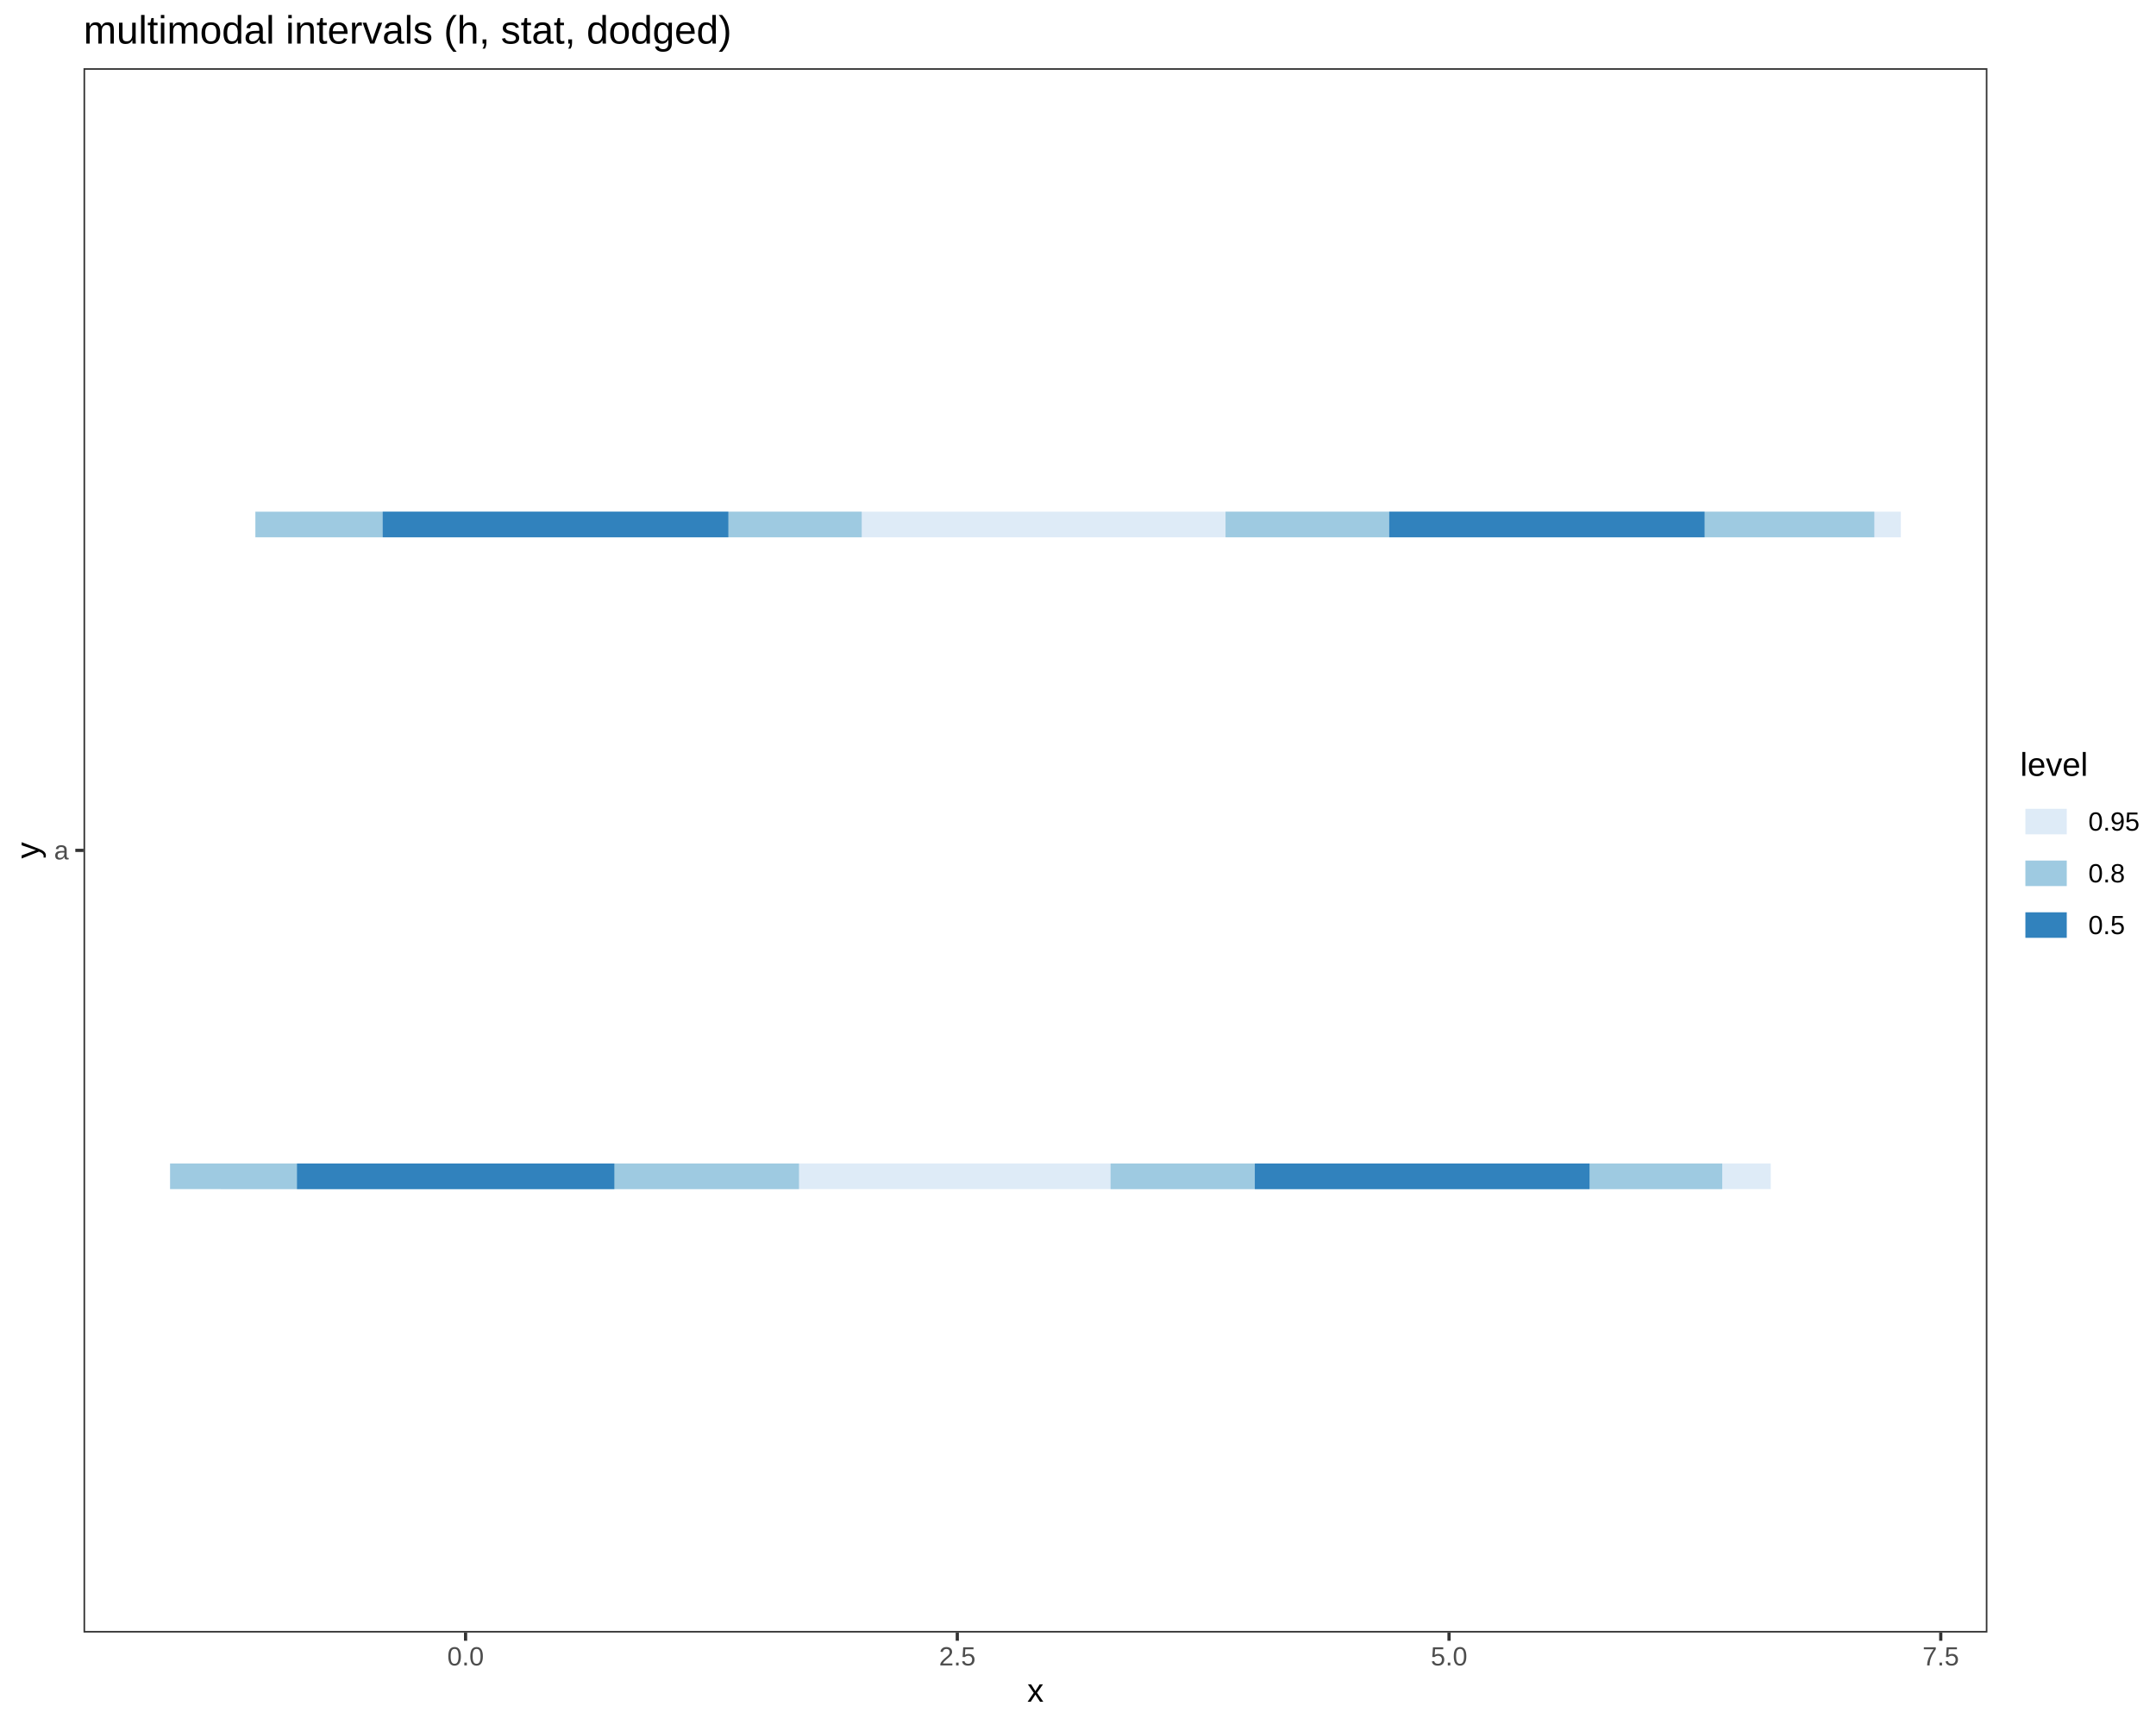
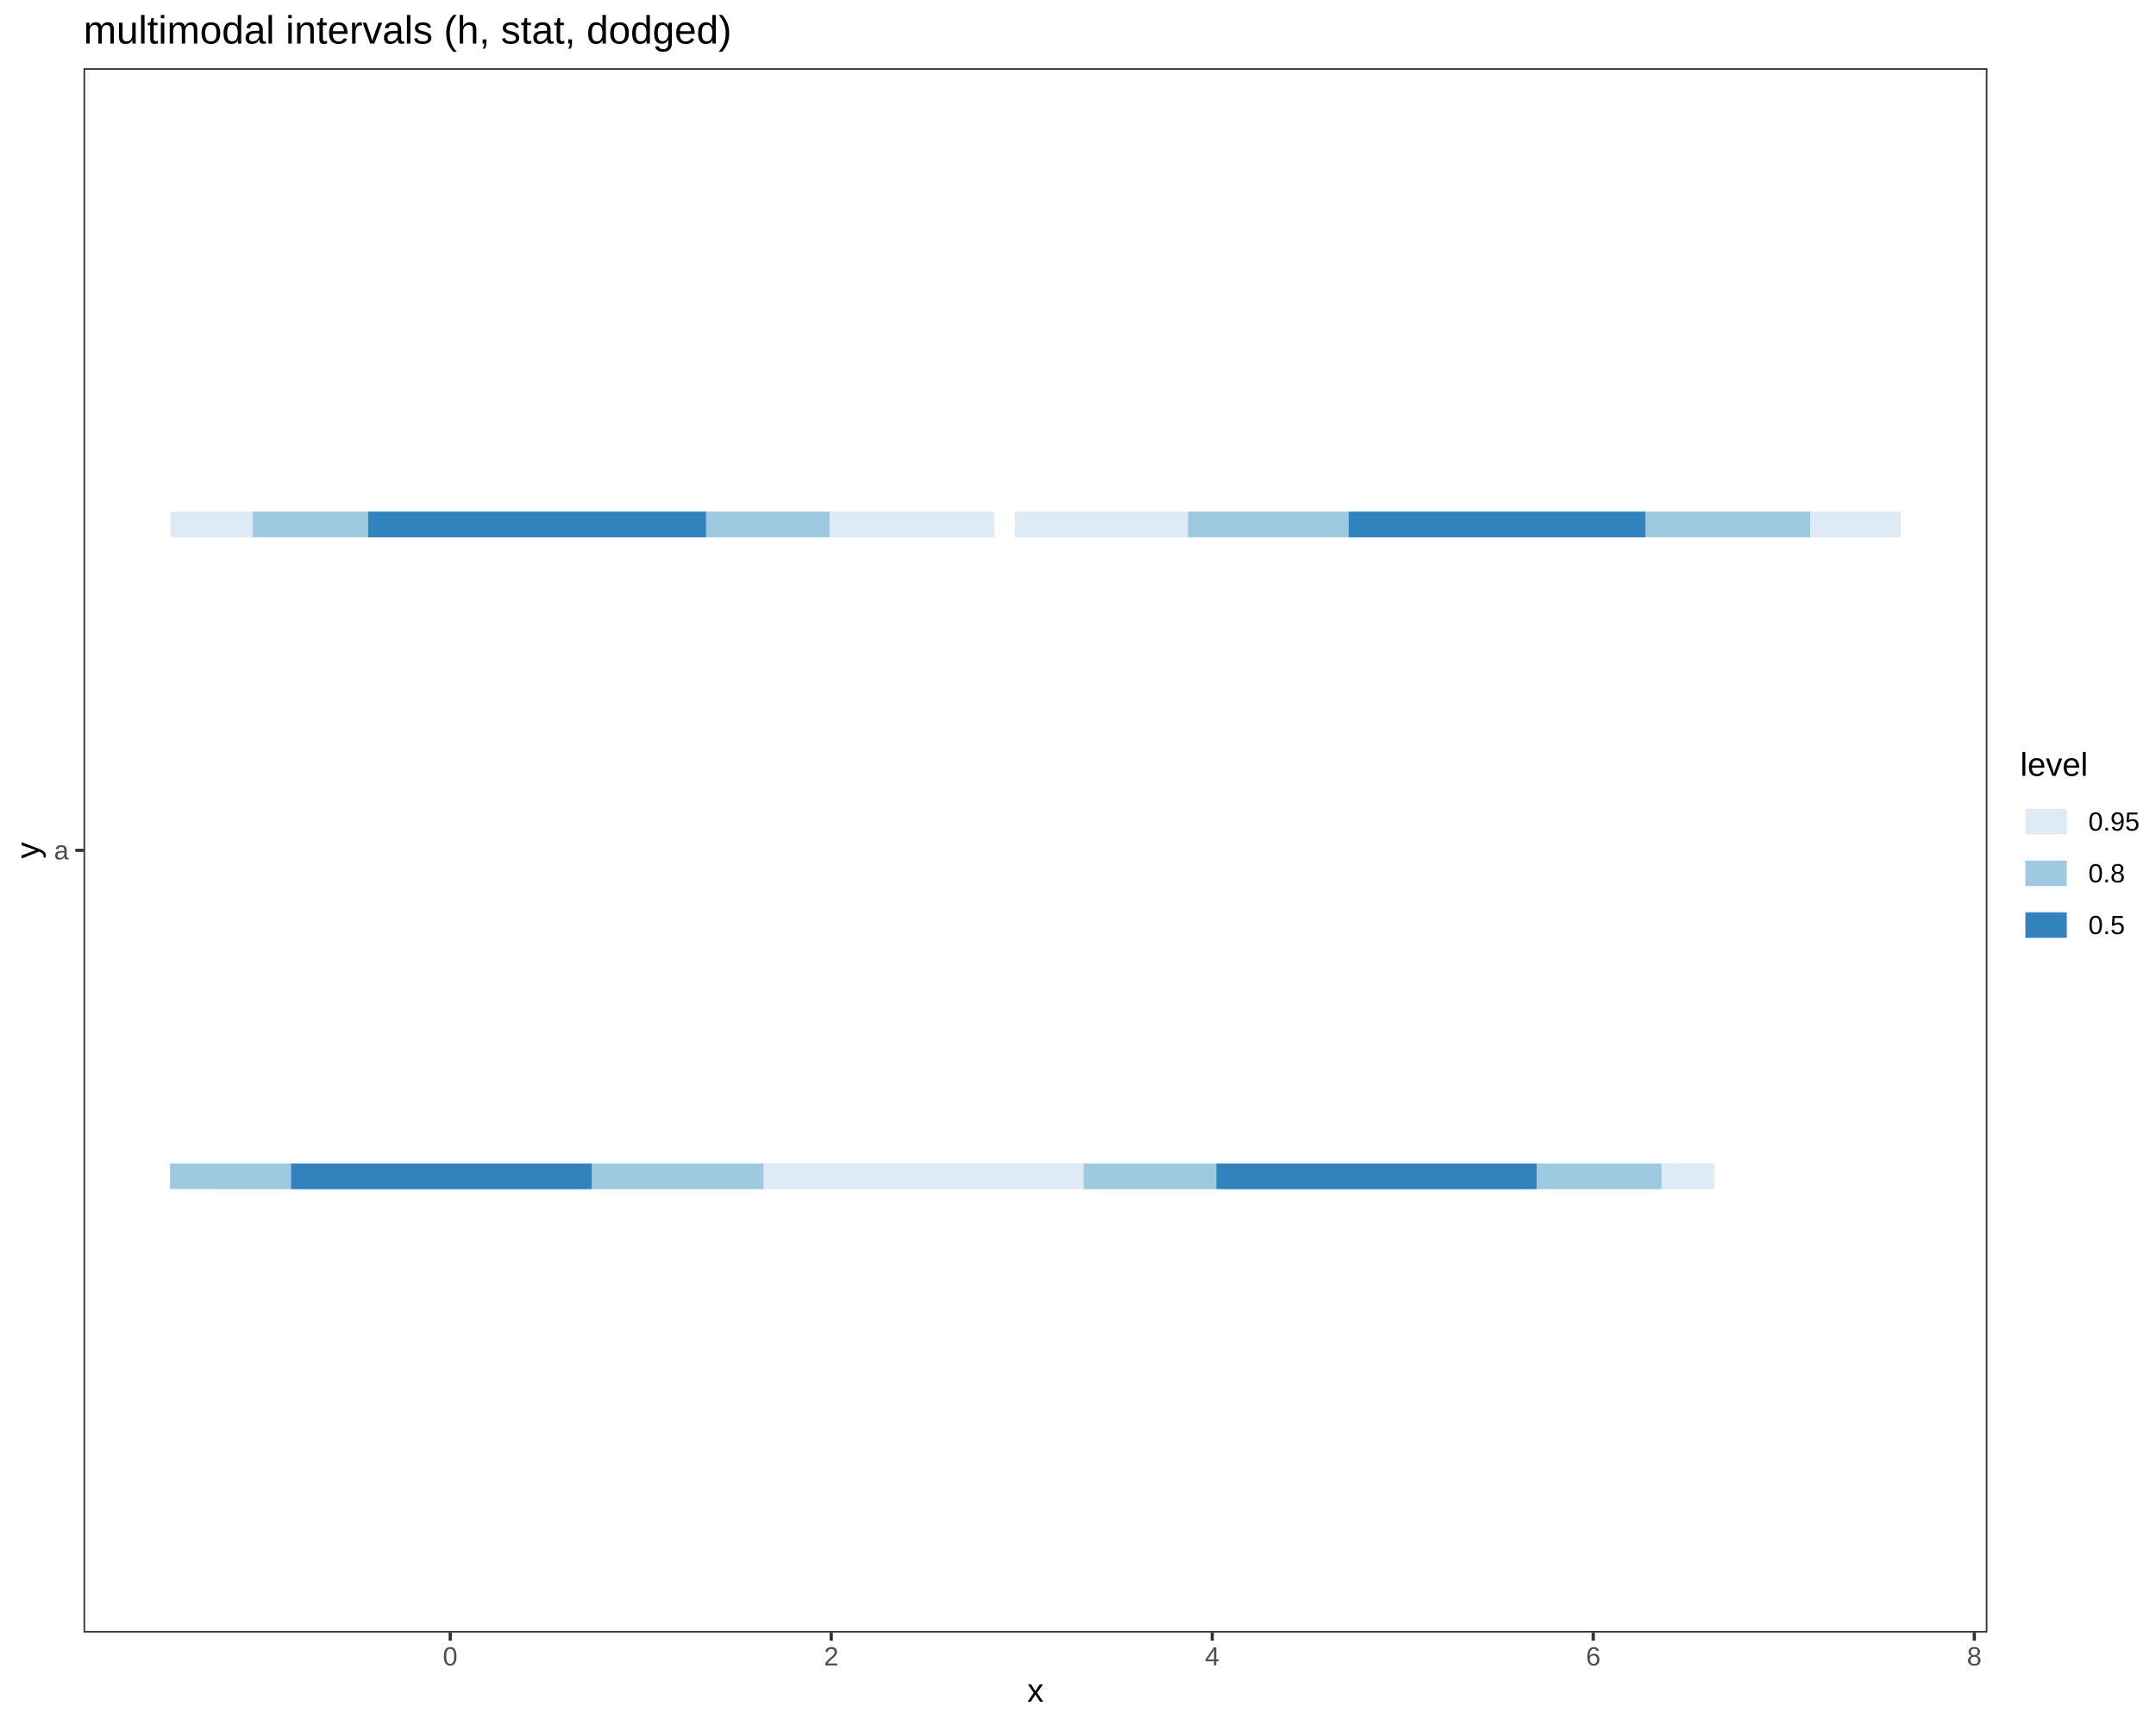
<svg xmlns="http://www.w3.org/2000/svg" viewBox="0 0 720.00 576.00">
  <defs>
    <style type="text/css">
    line, polyline, polygon, path, rect, circle {
      fill: none;
      stroke: #000000;
      stroke-linecap: round;
      stroke-linejoin: round;
      stroke-miterlimit: 10.00;
    }
  </style>
  </defs>
  <rect width="100%" height="100%" style="stroke: none; fill: #FFFFFF;" />
  <rect x="0.00" y="0.00" width="720.00" height="576.00" style="stroke-width: 1.07; stroke: #FFFFFF; fill: #FFFFFF;" />
  <defs>
    <clipPath id="cpMjcuODl8NjYzLjY5fDU0NS4xM3wyMi43Nw==">
      <rect x="27.89" y="22.77" width="635.81" height="522.36" />
    </clipPath>
  </defs>
  <rect x="27.89" y="22.77" width="635.81" height="522.36" style="stroke-width: 1.07; stroke: none; fill: #FFFFFF;" clip-path="url(#cpMjcuODl8NjYzLjY5fDU0NS4xM3wyMi43Nw==)" />
-   <line x1="100.24" y1="175.13" x2="634.79" y2="175.13" style="stroke-width: 8.54; stroke: #DEEBF7; stroke-linecap: butt;" clip-path="url(#cpMjcuODl8NjYzLjY5fDU0NS4xM3wyMi43Nw==)" />
-   <line x1="73.75" y1="392.78" x2="591.34" y2="392.78" style="stroke-width: 8.54; stroke: #DEEBF7; stroke-linecap: butt;" clip-path="url(#cpMjcuODl8NjYzLjY5fDU0NS4xM3wyMi43Nw==)" />
-   <line x1="409.27" y1="175.13" x2="625.93" y2="175.13" style="stroke-width: 8.54; stroke: #9ECAE1; stroke-linecap: butt;" clip-path="url(#cpMjcuODl8NjYzLjY5fDU0NS4xM3wyMi43Nw==)" />
-   <line x1="56.79" y1="392.78" x2="266.82" y2="392.78" style="stroke-width: 8.54; stroke: #9ECAE1; stroke-linecap: butt;" clip-path="url(#cpMjcuODl8NjYzLjY5fDU0NS4xM3wyMi43Nw==)" />
-   <line x1="370.88" y1="392.78" x2="575.14" y2="392.78" style="stroke-width: 8.54; stroke: #9ECAE1; stroke-linecap: butt;" clip-path="url(#cpMjcuODl8NjYzLjY5fDU0NS4xM3wyMi43Nw==)" />
-   <line x1="85.28" y1="175.13" x2="287.77" y2="175.13" style="stroke-width: 8.54; stroke: #9ECAE1; stroke-linecap: butt;" clip-path="url(#cpMjcuODl8NjYzLjY5fDU0NS4xM3wyMi43Nw==)" />
-   <line x1="127.81" y1="175.13" x2="243.23" y2="175.13" style="stroke-width: 8.54; stroke: #3182BD; stroke-linecap: butt;" clip-path="url(#cpMjcuODl8NjYzLjY5fDU0NS4xM3wyMi43Nw==)" />
-   <line x1="419.05" y1="392.78" x2="530.82" y2="392.78" style="stroke-width: 8.54; stroke: #3182BD; stroke-linecap: butt;" clip-path="url(#cpMjcuODl8NjYzLjY5fDU0NS4xM3wyMi43Nw==)" />
-   <line x1="99.18" y1="392.78" x2="205.16" y2="392.78" style="stroke-width: 8.54; stroke: #3182BD; stroke-linecap: butt;" clip-path="url(#cpMjcuODl8NjYzLjY5fDU0NS4xM3wyMi43Nw==)" />
-   <line x1="463.94" y1="175.13" x2="569.24" y2="175.13" style="stroke-width: 8.54; stroke: #3182BD; stroke-linecap: butt;" clip-path="url(#cpMjcuODl8NjYzLjY5fDU0NS4xM3wyMi43Nw==)" />
+   <line x1="71.19" y1="392.78" x2="572.51" y2="392.78" style="stroke-width: 8.54; stroke: #DEEBF7; stroke-linecap: butt;" clip-path="url(#cpMjcuODl8NjYzLjY5fDU0NS4xM3wyMi43Nw==)" />
+   <line x1="338.96" y1="175.13" x2="634.79" y2="175.13" style="stroke-width: 8.54; stroke: #DEEBF7; stroke-linecap: butt;" clip-path="url(#cpMjcuODl8NjYzLjY5fDU0NS4xM3wyMi43Nw==)" />
+   <line x1="56.89" y1="175.13" x2="332.08" y2="175.13" style="stroke-width: 8.54; stroke: #DEEBF7; stroke-linecap: butt;" clip-path="url(#cpMjcuODl8NjYzLjY5fDU0NS4xM3wyMi43Nw==)" />
+   <line x1="396.75" y1="175.13" x2="604.52" y2="175.13" style="stroke-width: 8.54; stroke: #9ECAE1; stroke-linecap: butt;" clip-path="url(#cpMjcuODl8NjYzLjY5fDU0NS4xM3wyMi43Nw==)" />
+   <line x1="56.79" y1="392.78" x2="254.97" y2="392.78" style="stroke-width: 8.54; stroke: #9ECAE1; stroke-linecap: butt;" clip-path="url(#cpMjcuODl8NjYzLjY5fDU0NS4xM3wyMi43Nw==)" />
+   <line x1="361.89" y1="392.78" x2="554.86" y2="392.78" style="stroke-width: 8.54; stroke: #9ECAE1; stroke-linecap: butt;" clip-path="url(#cpMjcuODl8NjYzLjY5fDU0NS4xM3wyMi43Nw==)" />
+   <line x1="84.41" y1="175.13" x2="277.04" y2="175.13" style="stroke-width: 8.54; stroke: #9ECAE1; stroke-linecap: butt;" clip-path="url(#cpMjcuODl8NjYzLjY5fDU0NS4xM3wyMi43Nw==)" />
+   <line x1="122.93" y1="175.13" x2="235.76" y2="175.13" style="stroke-width: 8.54; stroke: #3182BD; stroke-linecap: butt;" clip-path="url(#cpMjcuODl8NjYzLjY5fDU0NS4xM3wyMi43Nw==)" />
+   <line x1="406.22" y1="392.78" x2="513.14" y2="392.78" style="stroke-width: 8.54; stroke: #3182BD; stroke-linecap: butt;" clip-path="url(#cpMjcuODl8NjYzLjY5fDU0NS4xM3wyMi43Nw==)" />
+   <line x1="97.21" y1="392.78" x2="197.60" y2="392.78" style="stroke-width: 8.54; stroke: #3182BD; stroke-linecap: butt;" clip-path="url(#cpMjcuODl8NjYzLjY5fDU0NS4xM3wyMi43Nw==)" />
+   <line x1="450.41" y1="175.13" x2="549.48" y2="175.13" style="stroke-width: 8.54; stroke: #3182BD; stroke-linecap: butt;" clip-path="url(#cpMjcuODl8NjYzLjY5fDU0NS4xM3wyMi43Nw==)" />
  <rect x="27.89" y="22.77" width="635.81" height="522.36" style="stroke-width: 1.07; stroke: #333333;" clip-path="url(#cpMjcuODl8NjYzLjY5fDU0NS4xM3wyMi43Nw==)" />
  <defs>
    <clipPath id="cpMC4wMHw3MjAuMDB8NTc2LjAwfDAuMDA=">
      <rect x="0.00" y="0.00" width="720.00" height="576.00" />
    </clipPath>
  </defs>
  <g clip-path="url(#cpMC4wMHw3MjAuMDB8NTc2LjAwfDAuMDA=)">
    <text x="18.06" y="286.97" style="font-size: 8.80px; fill: #4D4D4D; font-family: Liberation Sans;" textLength="4.89px" lengthAdjust="spacingAndGlyphs">a</text>
  </g>
  <polyline points="25.15,283.95 27.89,283.95 " style="stroke-width: 1.07; stroke: #333333; stroke-linecap: butt;" clip-path="url(#cpMC4wMHw3MjAuMDB8NTc2LjAwfDAuMDA=)" />
-   <polyline points="155.48,547.87 155.48,545.13 " style="stroke-width: 1.07; stroke: #333333; stroke-linecap: butt;" clip-path="url(#cpMC4wMHw3MjAuMDB8NTc2LjAwfDAuMDA=)" />
-   <polyline points="319.69,547.87 319.69,545.13 " style="stroke-width: 1.07; stroke: #333333; stroke-linecap: butt;" clip-path="url(#cpMC4wMHw3MjAuMDB8NTc2LjAwfDAuMDA=)" />
-   <polyline points="483.91,547.87 483.91,545.13 " style="stroke-width: 1.07; stroke: #333333; stroke-linecap: butt;" clip-path="url(#cpMC4wMHw3MjAuMDB8NTc2LjAwfDAuMDA=)" />
-   <polyline points="648.12,547.87 648.12,545.13 " style="stroke-width: 1.07; stroke: #333333; stroke-linecap: butt;" clip-path="url(#cpMC4wMHw3MjAuMDB8NTc2LjAwfDAuMDA=)" />
+   <polyline points="150.35,547.87 150.35,545.13 " style="stroke-width: 1.07; stroke: #333333; stroke-linecap: butt;" clip-path="url(#cpMC4wMHw3MjAuMDB8NTc2LjAwfDAuMDA=)" />
+   <polyline points="277.59,547.87 277.59,545.13 " style="stroke-width: 1.07; stroke: #333333; stroke-linecap: butt;" clip-path="url(#cpMC4wMHw3MjAuMDB8NTc2LjAwfDAuMDA=)" />
+   <polyline points="404.83,547.87 404.83,545.13 " style="stroke-width: 1.07; stroke: #333333; stroke-linecap: butt;" clip-path="url(#cpMC4wMHw3MjAuMDB8NTc2LjAwfDAuMDA=)" />
+   <polyline points="532.07,547.87 532.07,545.13 " style="stroke-width: 1.07; stroke: #333333; stroke-linecap: butt;" clip-path="url(#cpMC4wMHw3MjAuMDB8NTc2LjAwfDAuMDA=)" />
+   <polyline points="659.32,547.87 659.32,545.13 " style="stroke-width: 1.07; stroke: #333333; stroke-linecap: butt;" clip-path="url(#cpMC4wMHw3MjAuMDB8NTc2LjAwfDAuMDA=)" />
  <g clip-path="url(#cpMC4wMHw3MjAuMDB8NTc2LjAwfDAuMDA=)">
-     <text x="149.37" y="556.11" style="font-size: 8.80px; fill: #4D4D4D; font-family: Liberation Sans;" textLength="12.22px" lengthAdjust="spacingAndGlyphs">0.0</text>
+     <text x="147.90" y="556.11" style="font-size: 8.80px; fill: #4D4D4D; font-family: Liberation Sans;" textLength="4.89px" lengthAdjust="spacingAndGlyphs">0</text>
  </g>
  <g clip-path="url(#cpMC4wMHw3MjAuMDB8NTc2LjAwfDAuMDA=)">
-     <text x="313.59" y="556.11" style="font-size: 8.80px; fill: #4D4D4D; font-family: Liberation Sans;" textLength="12.22px" lengthAdjust="spacingAndGlyphs">2.5</text>
+     <text x="275.15" y="556.11" style="font-size: 8.80px; fill: #4D4D4D; font-family: Liberation Sans;" textLength="4.89px" lengthAdjust="spacingAndGlyphs">2</text>
  </g>
  <g clip-path="url(#cpMC4wMHw3MjAuMDB8NTc2LjAwfDAuMDA=)">
-     <text x="477.80" y="556.11" style="font-size: 8.80px; fill: #4D4D4D; font-family: Liberation Sans;" textLength="12.22px" lengthAdjust="spacingAndGlyphs">5.0</text>
+     <text x="402.39" y="556.11" style="font-size: 8.80px; fill: #4D4D4D; font-family: Liberation Sans;" textLength="4.89px" lengthAdjust="spacingAndGlyphs">4</text>
  </g>
  <g clip-path="url(#cpMC4wMHw3MjAuMDB8NTc2LjAwfDAuMDA=)">
-     <text x="642.01" y="556.11" style="font-size: 8.80px; fill: #4D4D4D; font-family: Liberation Sans;" textLength="12.22px" lengthAdjust="spacingAndGlyphs">7.5</text>
+     <text x="529.63" y="556.11" style="font-size: 8.80px; fill: #4D4D4D; font-family: Liberation Sans;" textLength="4.89px" lengthAdjust="spacingAndGlyphs">6</text>
+   </g>
+   <g clip-path="url(#cpMC4wMHw3MjAuMDB8NTc2LjAwfDAuMDA=)">
+     <text x="656.87" y="556.11" style="font-size: 8.80px; fill: #4D4D4D; font-family: Liberation Sans;" textLength="4.89px" lengthAdjust="spacingAndGlyphs">8</text>
  </g>
  <g clip-path="url(#cpMC4wMHw3MjAuMDB8NTc2LjAwfDAuMDA=)">
    <text x="343.04" y="568.24" style="font-size: 11.00px; font-family: Liberation Sans;" textLength="5.50px" lengthAdjust="spacingAndGlyphs">x</text>
  </g>
  <g clip-path="url(#cpMC4wMHw3MjAuMDB8NTc2LjAwfDAuMDA=)">
    <text transform="translate(13.04,286.70) rotate(-90)" style="font-size: 11.00px; font-family: Liberation Sans;" textLength="5.50px" lengthAdjust="spacingAndGlyphs">y</text>
  </g>
  <rect x="674.65" y="250.37" width="39.87" height="67.16" style="stroke-width: 1.07; stroke: none; fill: #FFFFFF;" clip-path="url(#cpMC4wMHw3MjAuMDB8NTc2LjAwfDAuMDA=)" />
  <g clip-path="url(#cpMC4wMHw3MjAuMDB8NTc2LjAwfDAuMDA=)">
    <text x="674.65" y="259.07" style="font-size: 11.00px; font-family: Liberation Sans;" textLength="22.62px" lengthAdjust="spacingAndGlyphs">level</text>
  </g>
  <rect x="674.65" y="265.69" width="17.28" height="17.28" style="stroke-width: 1.07; stroke: none; fill: #FFFFFF;" clip-path="url(#cpMC4wMHw3MjAuMDB8NTc2LjAwfDAuMDA=)" />
  <line x1="676.38" y1="274.33" x2="690.20" y2="274.33" style="stroke-width: 8.54; stroke: #DEEBF7; stroke-linecap: butt;" clip-path="url(#cpMC4wMHw3MjAuMDB8NTc2LjAwfDAuMDA=)" />
  <rect x="674.65" y="282.97" width="17.28" height="17.28" style="stroke-width: 1.07; stroke: none; fill: #FFFFFF;" clip-path="url(#cpMC4wMHw3MjAuMDB8NTc2LjAwfDAuMDA=)" />
  <line x1="676.38" y1="291.61" x2="690.20" y2="291.61" style="stroke-width: 8.54; stroke: #9ECAE1; stroke-linecap: butt;" clip-path="url(#cpMC4wMHw3MjAuMDB8NTc2LjAwfDAuMDA=)" />
  <rect x="674.65" y="300.25" width="17.28" height="17.28" style="stroke-width: 1.07; stroke: none; fill: #FFFFFF;" clip-path="url(#cpMC4wMHw3MjAuMDB8NTc2LjAwfDAuMDA=)" />
  <line x1="676.38" y1="308.89" x2="690.20" y2="308.89" style="stroke-width: 8.54; stroke: #3182BD; stroke-linecap: butt;" clip-path="url(#cpMC4wMHw3MjAuMDB8NTc2LjAwfDAuMDA=)" />
  <g clip-path="url(#cpMC4wMHw3MjAuMDB8NTc2LjAwfDAuMDA=)">
    <text x="697.41" y="277.36" style="font-size: 8.80px; font-family: Liberation Sans;" textLength="17.11px" lengthAdjust="spacingAndGlyphs">0.95</text>
  </g>
  <g clip-path="url(#cpMC4wMHw3MjAuMDB8NTc2LjAwfDAuMDA=)">
    <text x="697.41" y="294.64" style="font-size: 8.80px; font-family: Liberation Sans;" textLength="12.22px" lengthAdjust="spacingAndGlyphs">0.8</text>
  </g>
  <g clip-path="url(#cpMC4wMHw3MjAuMDB8NTc2LjAwfDAuMDA=)">
    <text x="697.41" y="311.92" style="font-size: 8.80px; font-family: Liberation Sans;" textLength="12.22px" lengthAdjust="spacingAndGlyphs">0.5</text>
  </g>
  <g clip-path="url(#cpMC4wMHw3MjAuMDB8NTc2LjAwfDAuMDA=)">
    <text x="27.89" y="14.56" style="font-size: 13.20px; font-family: Liberation Sans;" textLength="216.09px" lengthAdjust="spacingAndGlyphs">multimodal intervals (h, stat, dodged)</text>
  </g>
</svg>
